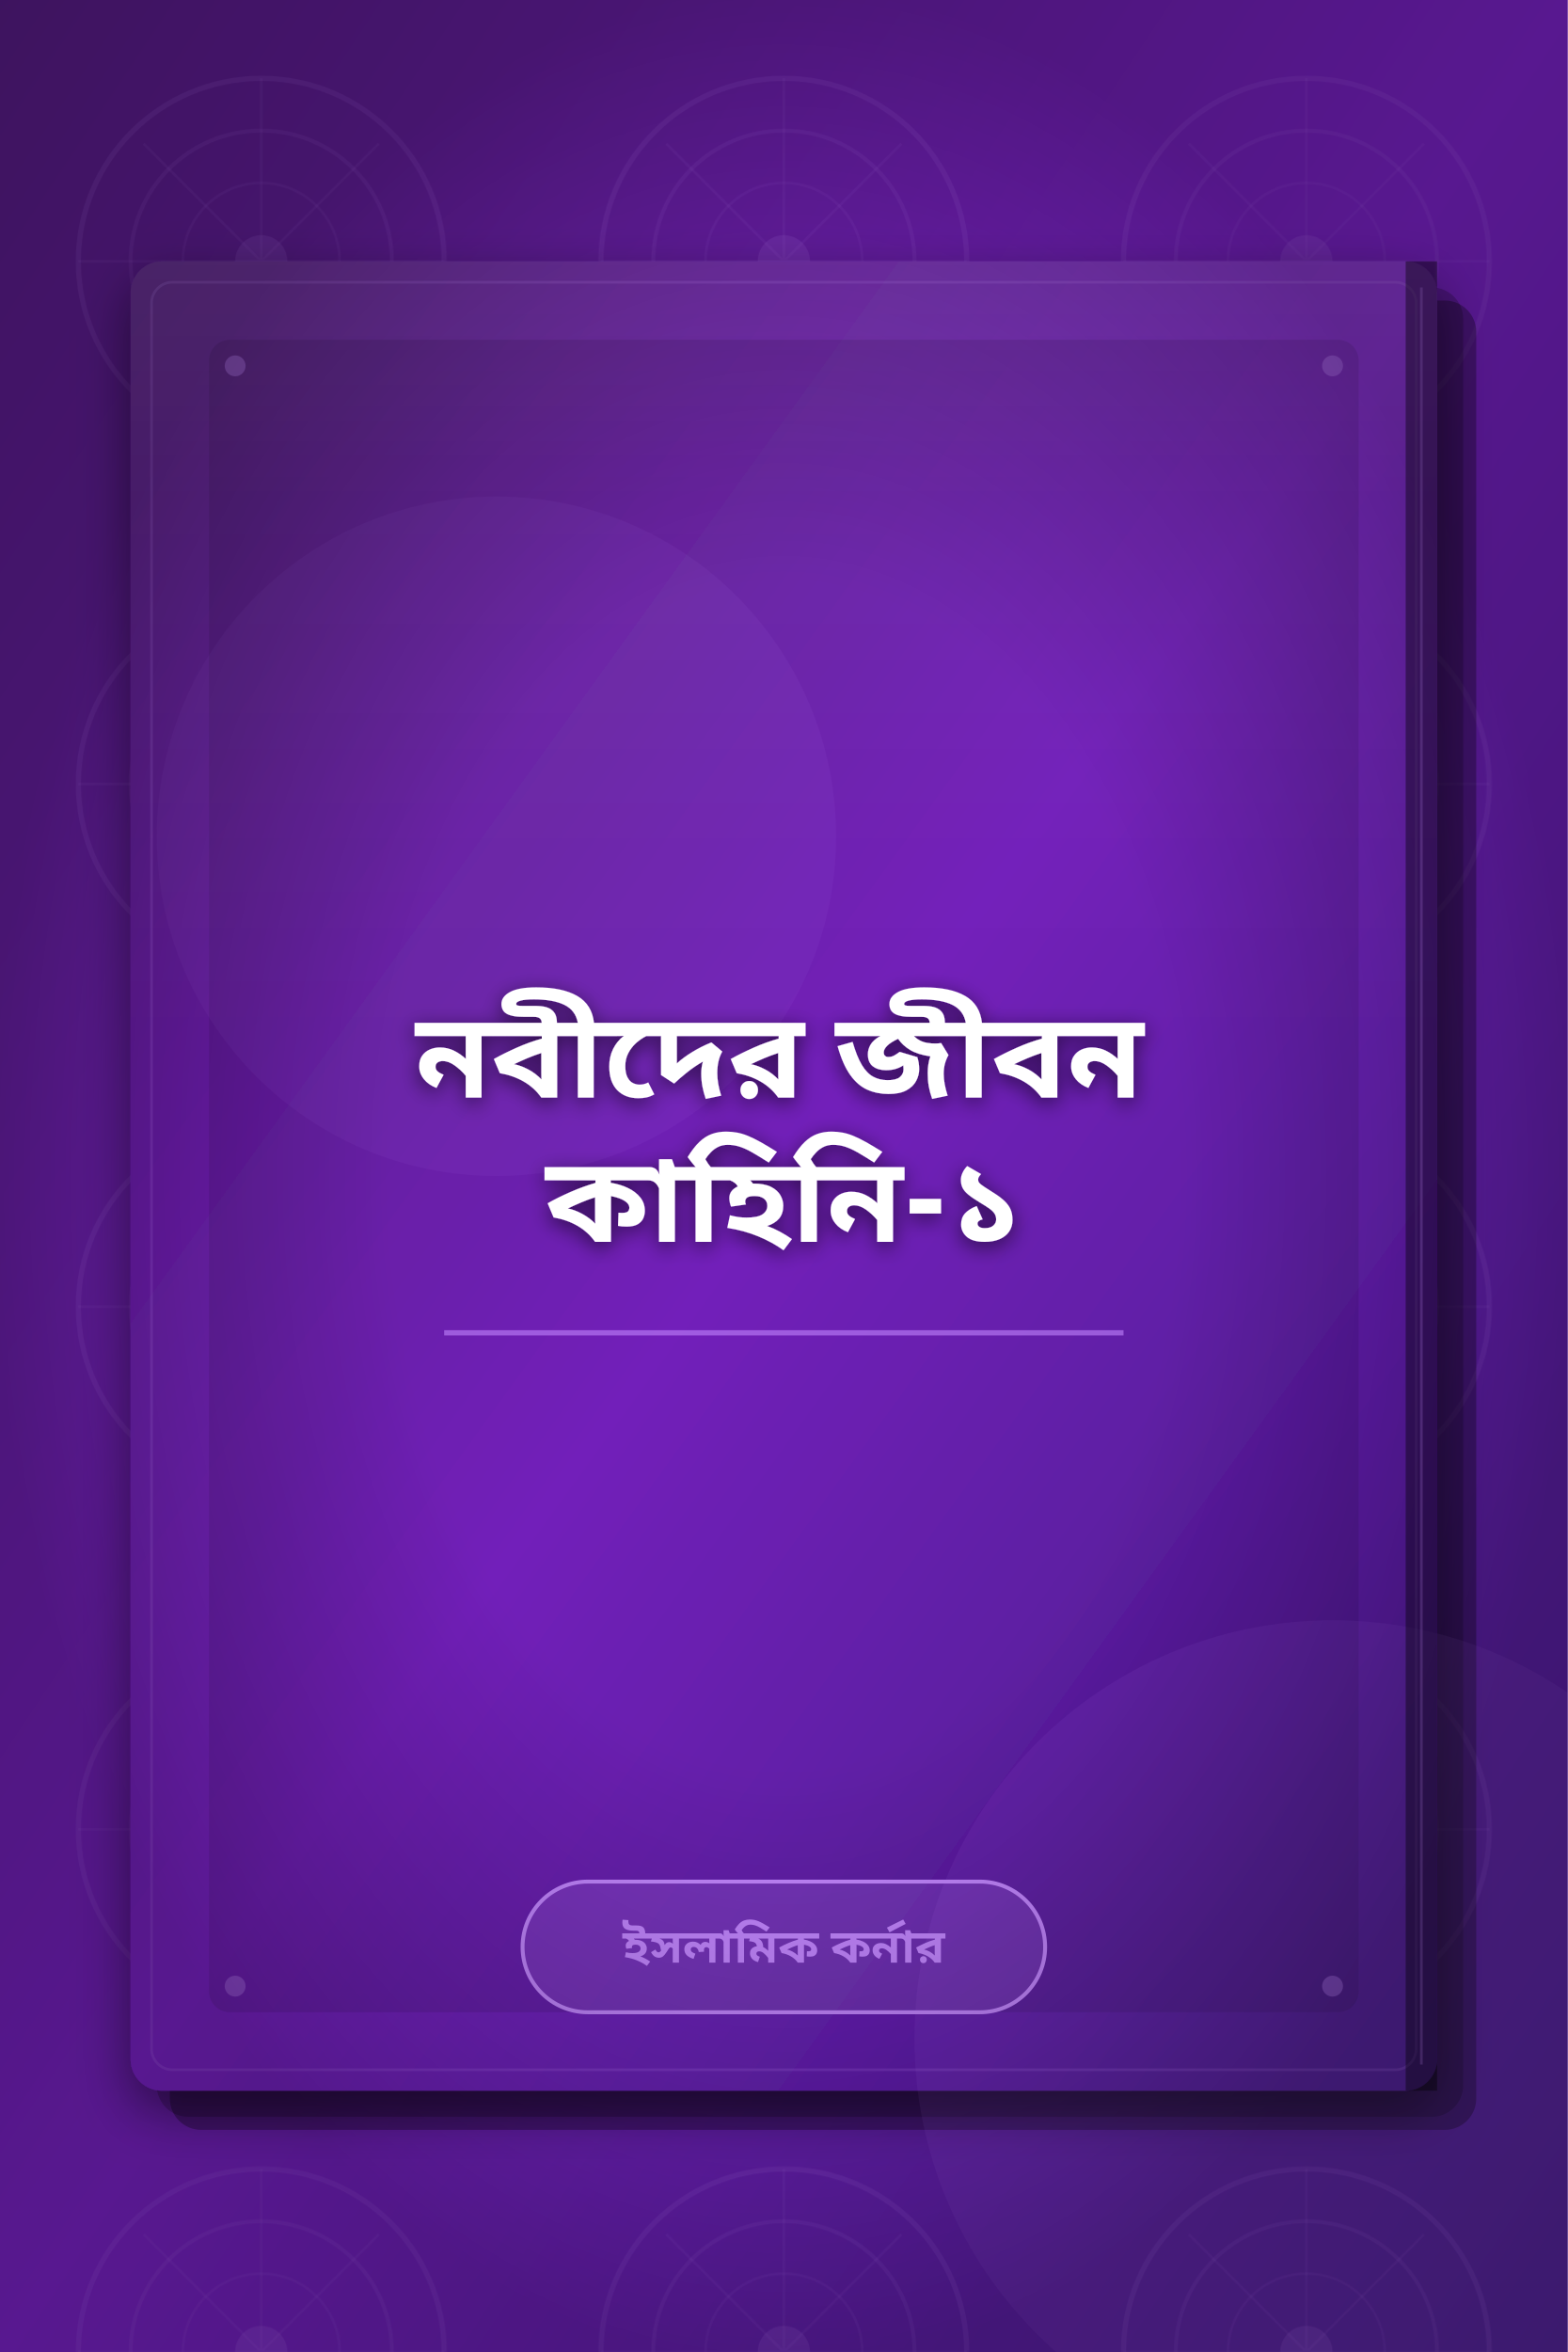
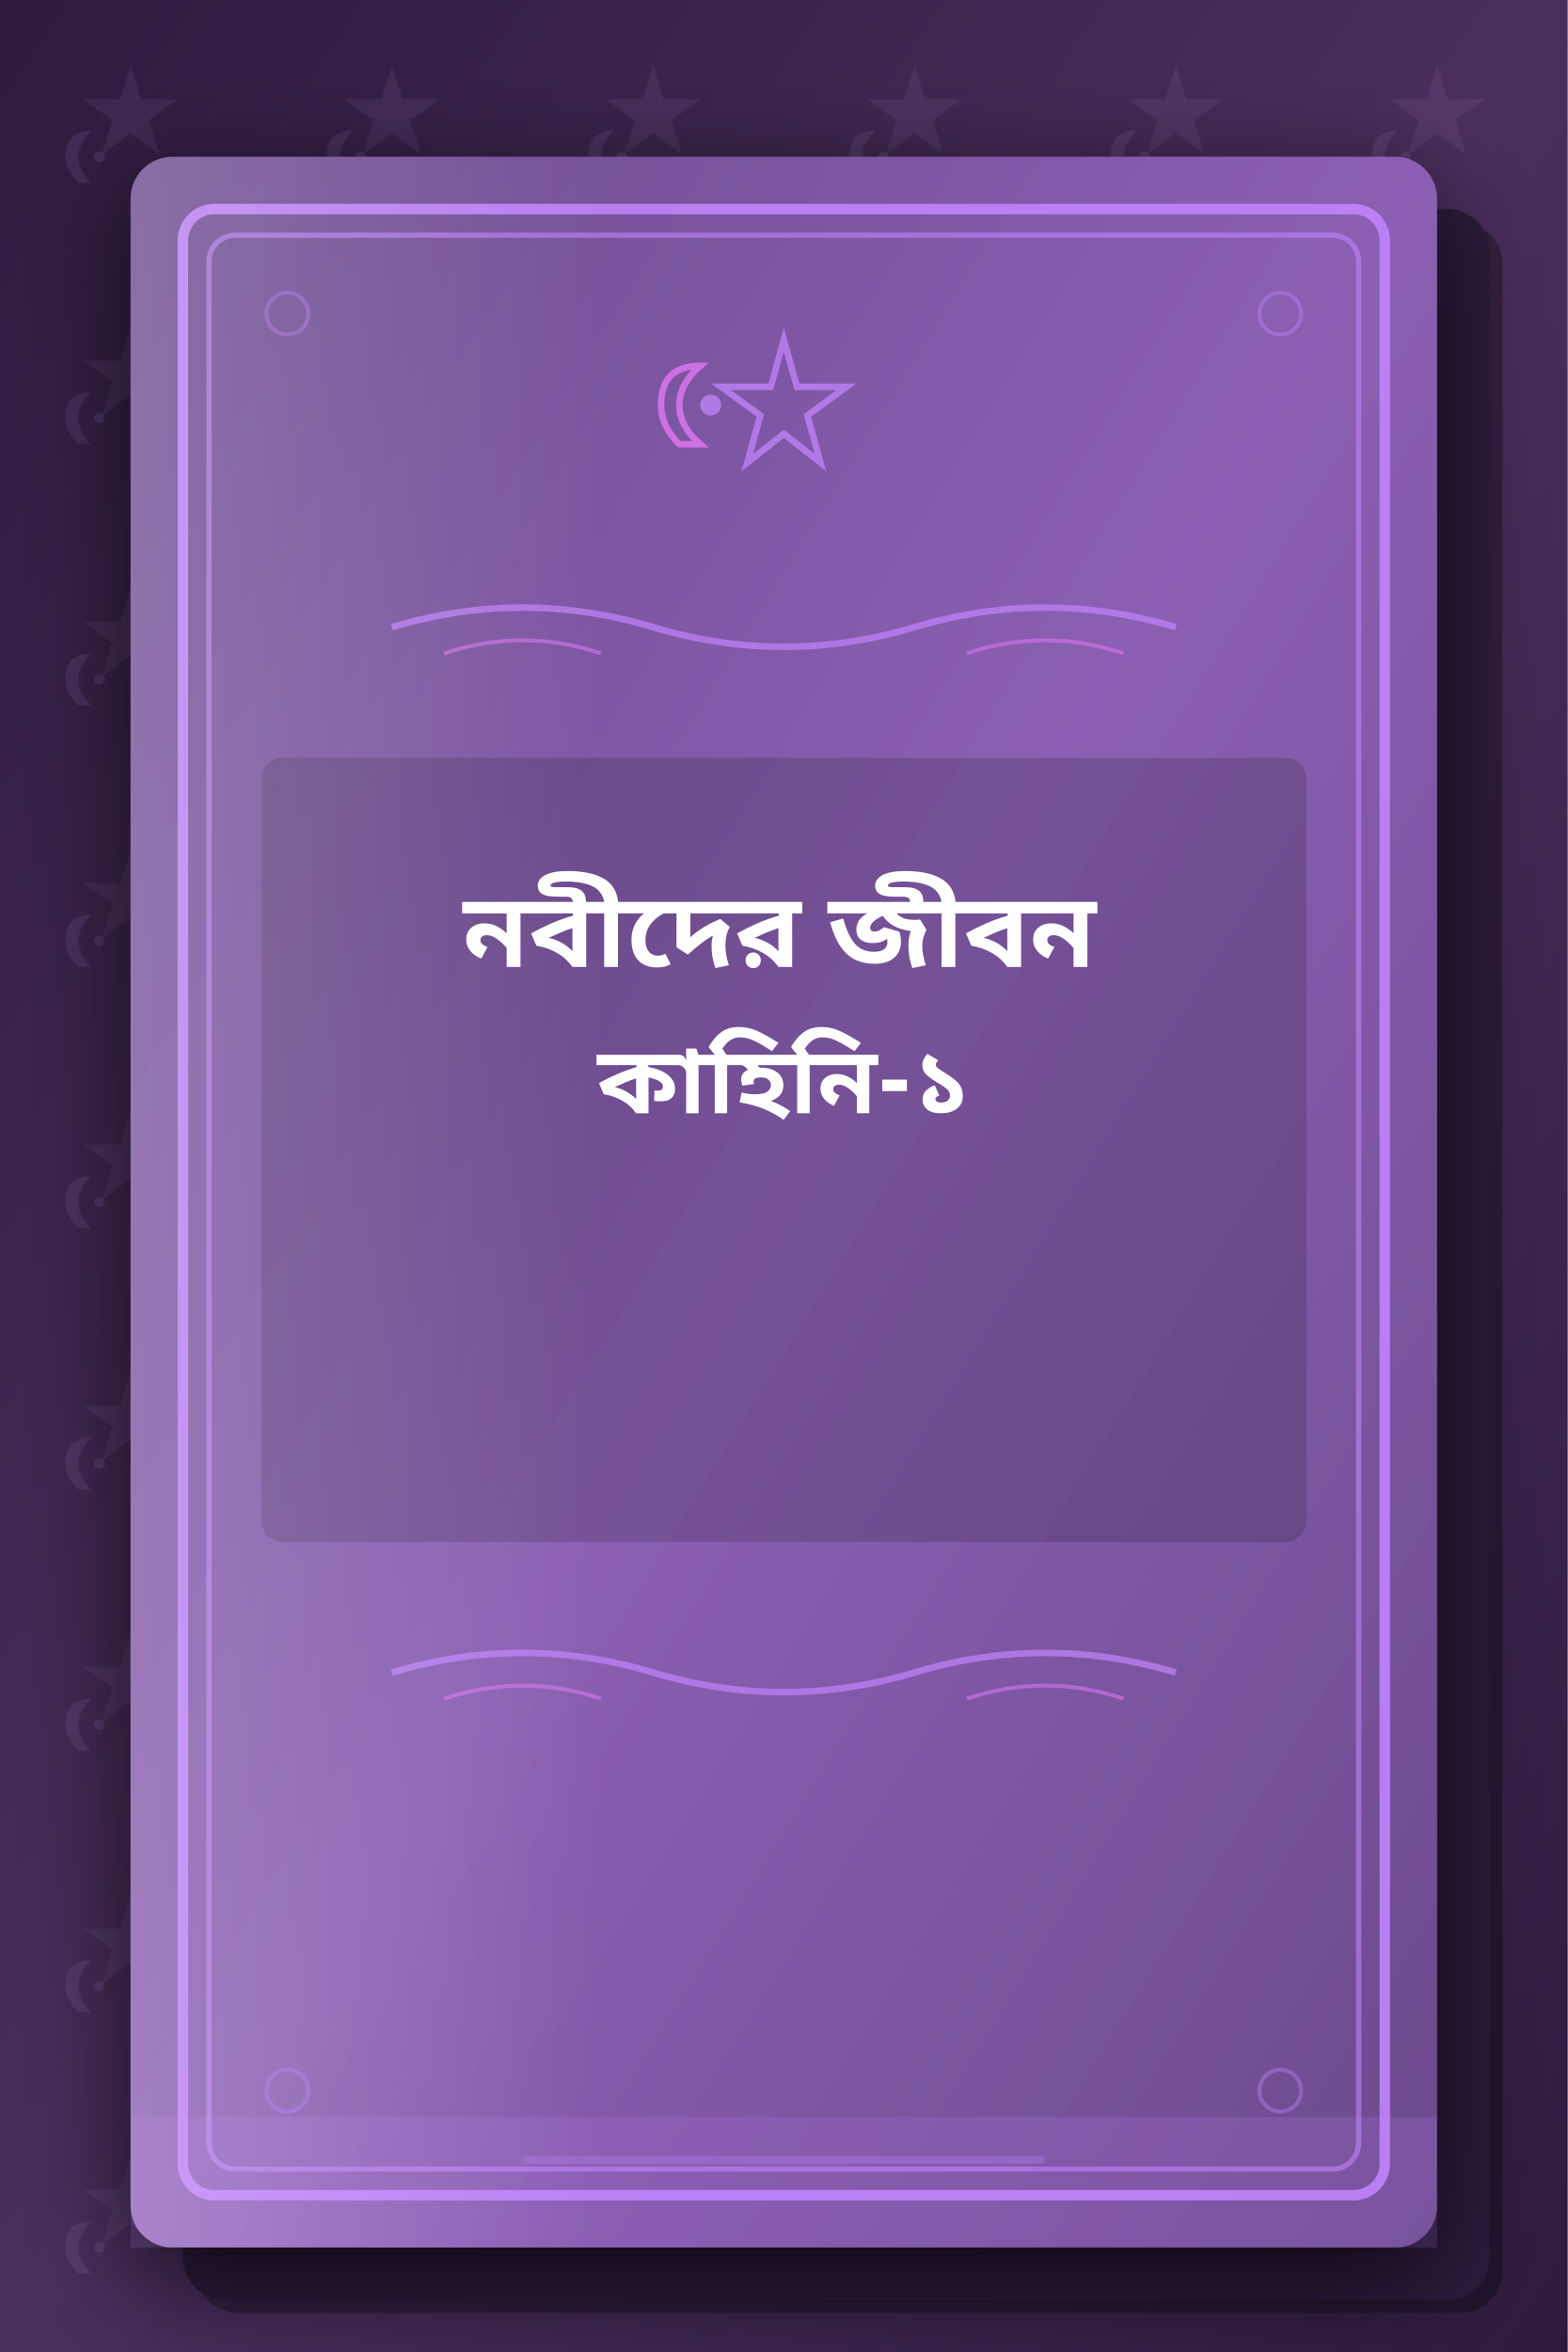
<svg xmlns="http://www.w3.org/2000/svg" width="600" height="900" viewBox="0 0 600 900">
  <defs>
-     <linearGradient id="bgGrad" x1="0%" y1="0%" x2="100%" y2="100%">
-       <stop offset="0%" stop-color="#581c87" />
-       <stop offset="50%" stop-color="#7e22ce" />
-       <stop offset="100%" stop-color="#4c1d95" />
+     <linearGradient id="bg443sal" x1="0" x2="1" y1="0" y2="1">
+       <stop offset="0%" stop-color="#2d1b3d" />
+       <stop offset="50%" stop-color="#4a2e5c" />
+       <stop offset="100%" stop-color="#2d1b3d" />
    </linearGradient>
-     <filter id="shadow" x="-50%" y="-50%" width="200%" height="200%">
-       <feGaussianBlur in="SourceAlpha" stdDeviation="10" />
-       <feOffset dx="0" dy="8" result="offsetblur" />
-       <feComponentTransfer>
-         <feFuncA type="linear" slope="0.5" />
-       </feComponentTransfer>
-       <feMerge>
-         <feMergeNode />
-         <feMergeNode in="SourceGraphic" />
-       </feMerge>
+     <linearGradient id="cover443sal" x1="0" x2="1" y1="0" y2="1">
+       <stop offset="0%" stop-color="#6b4a8c" />
+       <stop offset="50%" stop-color="#8b5fb3" />
+       <stop offset="100%" stop-color="#6b4a8c" />
+     </linearGradient>
+     <filter id="shadow443sal" x="-20%" y="-20%" width="140%" height="140%">
+       <feDropShadow dx="0" dy="12" stdDeviation="20" flood-color="#000" flood-opacity="0.7" />
    </filter>
-     <linearGradient id="shine" x1="0%" y1="0%" x2="0%" y2="100%">
-       <stop offset="0%" stop-color="#ffffff" stop-opacity="0.25" />
-       <stop offset="30%" stop-color="#ffffff" stop-opacity="0.12" />
-       <stop offset="100%" stop-color="#ffffff" stop-opacity="0" />
+     <pattern id="pattern443sal" x="0" y="0" width="100" height="100" patternUnits="userSpaceOnUse">
+       <path d="M50 25 L54 38 L68 38 L57 46 L61 59 L50 51 L39 59 L43 46 L32 38 L46 38 Z" fill="#d8b4fe" opacity="0.08" />
+       <path d="M30 70 Q25 65 25 60 Q25 50 35 50 Q30 55 30 60 Q30 65 35 70 Z" fill="#d8b4fe" opacity="0.1" />
+       <circle cx="38" cy="60" r="2" fill="#d8b4fe" opacity="0.12" />
+     </pattern>
+     <linearGradient id="shine443sal" x1="0" x2="1" y1="0" y2="0">
+       <stop offset="0%" stop-color="#fff" stop-opacity="0.2" />
+       <stop offset="100%" stop-color="#fff" stop-opacity="0" />
    </linearGradient>
-     <filter id="textShadow">
-       <feDropShadow dx="0" dy="2" stdDeviation="4" flood-color="#000000" flood-opacity="0.6" />
-     </filter>
-     <pattern id="mandalaPattern" x="0" y="0" width="200" height="200" patternUnits="userSpaceOnUse">
-       <circle cx="100" cy="100" r="70" fill="none" stroke="#c084fc" stroke-width="2" opacity="0.12" />
-       <circle cx="100" cy="100" r="50" fill="none" stroke="#c084fc" stroke-width="1.5" opacity="0.1" />
-       <circle cx="100" cy="100" r="30" fill="none" stroke="#c084fc" stroke-width="1" opacity="0.08" />
-       <circle cx="100" cy="100" r="10" fill="#c084fc" opacity="0.15" />
-       <path d="M100,30 L100,170 M30,100 L170,100 M55,55 L145,145 M145,55 L55,145" stroke="#c084fc" stroke-width="1" opacity="0.08" />
-     </pattern>
-     <radialGradient id="vignette">
-       <stop offset="50%" stop-color="#000000" stop-opacity="0" />
-       <stop offset="100%" stop-color="#000000" stop-opacity="0.3" />
-     </radialGradient>
  </defs>
-   <rect width="100%" height="100%" fill="url(#bgGrad)" />
-   <rect width="100%" height="100%" fill="url(#mandalaPattern)" />
-   <g transform="translate(50, 100)">
-     <rect x="15" y="15" width="500" height="700" rx="12" fill="#000000" opacity="0.3" />
-     <rect x="10" y="10" width="500" height="700" rx="12" fill="#000000" opacity="0.2" />
-     <rect x="0" y="0" width="500" height="700" rx="12" fill="url(#bgGrad)" filter="url(#shadow)" />
-     <rect x="8" y="8" width="484" height="684" rx="8" fill="none" stroke="#c084fc" stroke-width="1" opacity="0.2" />
-     <rect x="0" y="0" width="500" height="300" rx="12" fill="url(#shine)" opacity="0.4" />
-     <rect x="30" y="30" width="440" height="640" rx="8" fill="#000000" opacity="0.1" />
-     <circle cx="140" cy="220" r="130" fill="#c084fc" opacity="0.06" />
-     <circle cx="460" cy="680" r="160" fill="#c084fc" opacity="0.08" />
-     <text x="250" y="320" text-anchor="middle" fill="#ffffff" font-family="Noto Sans Bengali, Noto Sans, Arial, sans-serif" font-weight="700" filter="url(#textShadow)">
-       <tspan x="250" dy="0" font-size="46">নবীদের জীবন</tspan>
-       <tspan x="250" dy="55.2" font-size="46">কাহিনি-১</tspan>
+   <rect width="100%" height="100%" fill="url(#bg443sal)" />
+   <rect width="100%" height="100%" fill="url(#pattern443sal)" />
+   <g transform="translate(50,60)">
+     <rect x="25" y="25" width="500" height="800" rx="16" fill="#000" opacity="0.3" />
+     <rect x="20" y="20" width="500" height="800" rx="16" fill="#2d1b3d" />
+     <rect x="0" y="0" width="500" height="800" rx="16" fill="url(#cover443sal)" filter="url(#shadow443sal)" />
+     <rect x="20" y="20" width="460" height="760" rx="12" fill="none" stroke="#c084fc" stroke-width="4" opacity="0.9" />
+     <rect x="30" y="30" width="440" height="740" rx="10" fill="none" stroke="#c084fc" stroke-width="2" opacity="0.6" />
+     <g opacity="0.75">
+       <path d="M250 70 L255 88 L274 88 L259 99 L264 117 L250 106 L236 117 L241 99 L226 88 L245 88 Z" fill="none" stroke="#c084fc" stroke-width="2.5" />
+       <path d="M210 110 Q203 103 203 95 Q203 80 218 80 Q210 87 210 95 Q210 103 218 110 Z" fill="none" stroke="#e879f9" stroke-width="2.5" />
+       <circle cx="222" cy="95" r="4" fill="#c084fc" />
+     </g>
+     <path d="M100 180 Q150 165 200 180 T300 180 T400 180" fill="none" stroke="#c084fc" stroke-width="2.5" opacity="0.7" />
+     <path d="M120 190 Q150 180 180 190" fill="none" stroke="#e879f9" stroke-width="1.5" opacity="0.5" />
+     <path d="M320 190 Q350 180 380 190" fill="none" stroke="#e879f9" stroke-width="1.5" opacity="0.5" />
+     <rect x="50" y="230" width="400" height="300" rx="8" fill="#000" opacity="0.15" />
+     <text x="250" y="310" text-anchor="middle" fill="#ffffff" font-family="'Noto Sans Bengali', 'Noto Sans', Arial, sans-serif" font-weight="700">
+       <tspan x="250" dy="0" font-size="40">নবীদের জীবন</tspan>
+       <tspan x="250" dy="56" font-size="36">কাহিনি-১</tspan>
    </text>
-     <line x1="120" y1="410" x2="380" y2="410" stroke="#c084fc" stroke-width="2" opacity="0.6" />
-     <rect x="150" y="620" width="200" height="50" rx="25" fill="rgba(192, 132, 252, 0.2)" stroke="#c084fc" stroke-width="1.5" />
-     <text x="250" y="651" text-anchor="middle" fill="#c084fc" font-family="Noto Sans Bengali, Noto Sans, Arial, sans-serif" font-size="18" font-weight="600">
-       ইসলামিক কর্নার
-     </text>
-     <rect x="488" y="0" width="12" height="700" fill="#000000" opacity="0.4" rx="0 12 12 0" />
-     <line x1="494" y1="10" x2="494" y2="690" stroke="#c084fc" stroke-width="1" opacity="0.3" />
-     <circle cx="40" cy="40" r="4" fill="#c084fc" opacity="0.4" />
-     <circle cx="460" cy="40" r="4" fill="#c084fc" opacity="0.4" />
-     <circle cx="40" cy="660" r="4" fill="#c084fc" opacity="0.4" />
-     <circle cx="460" cy="660" r="4" fill="#c084fc" opacity="0.4" />
+     <path d="M100 580 Q150 565 200 580 T300 580 T400 580" fill="none" stroke="#c084fc" stroke-width="2.5" opacity="0.7" />
+     <path d="M120 590 Q150 580 180 590" fill="none" stroke="#e879f9" stroke-width="1.5" opacity="0.5" />
+     <path d="M320 590 Q350 580 380 590" fill="none" stroke="#e879f9" stroke-width="1.5" opacity="0.5" />
+     <rect x="0" y="750" width="500" height="50" fill="#c084fc" opacity="0.15" rx="0 0 16 16" />
+     <rect x="150" y="765" width="200" height="3" fill="#c084fc" opacity="0.3" rx="1.5" />
+     <rect x="0" y="0" width="180" height="800" rx="16" fill="url(#shine443sal)" />
+     <circle cx="60" cy="60" r="8" fill="none" stroke="#c084fc" stroke-width="1.5" opacity="0.4" />
+     <circle cx="440" cy="60" r="8" fill="none" stroke="#c084fc" stroke-width="1.5" opacity="0.4" />
+     <circle cx="60" cy="740" r="8" fill="none" stroke="#c084fc" stroke-width="1.5" opacity="0.4" />
+     <circle cx="440" cy="740" r="8" fill="none" stroke="#c084fc" stroke-width="1.5" opacity="0.4" />
  </g>
-   <rect width="100%" height="100%" fill="url(#vignette)" />
</svg>
